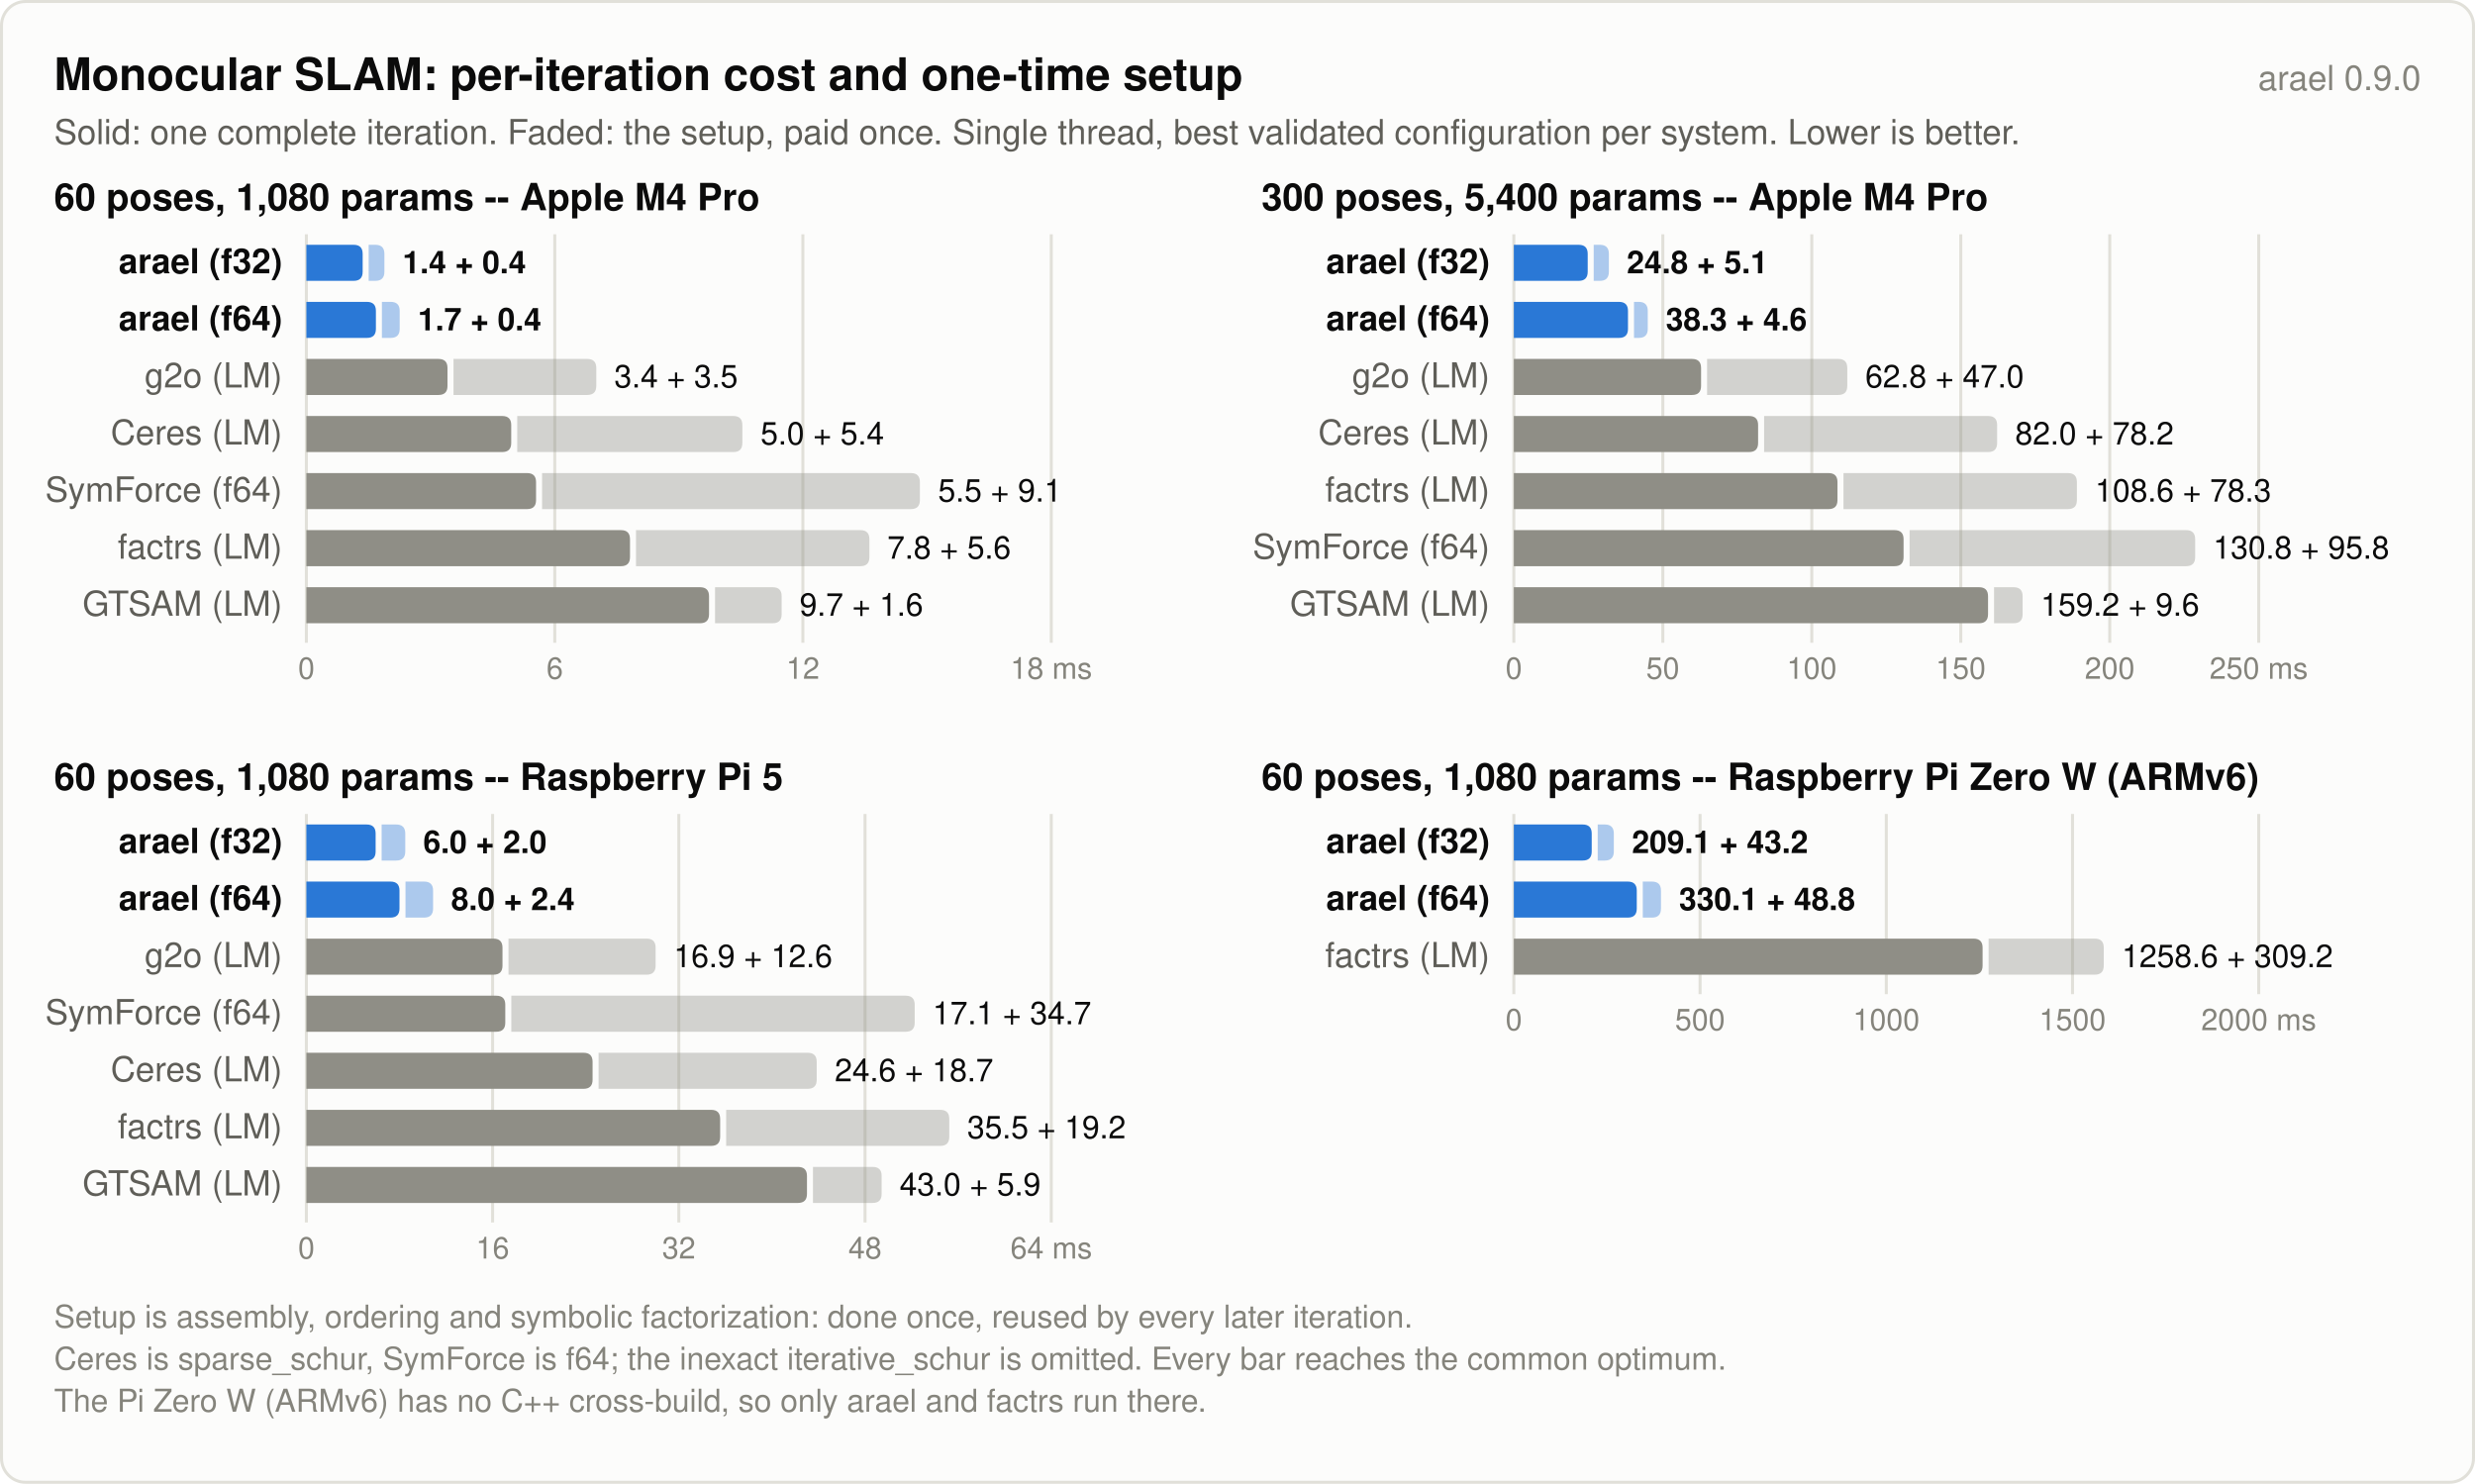
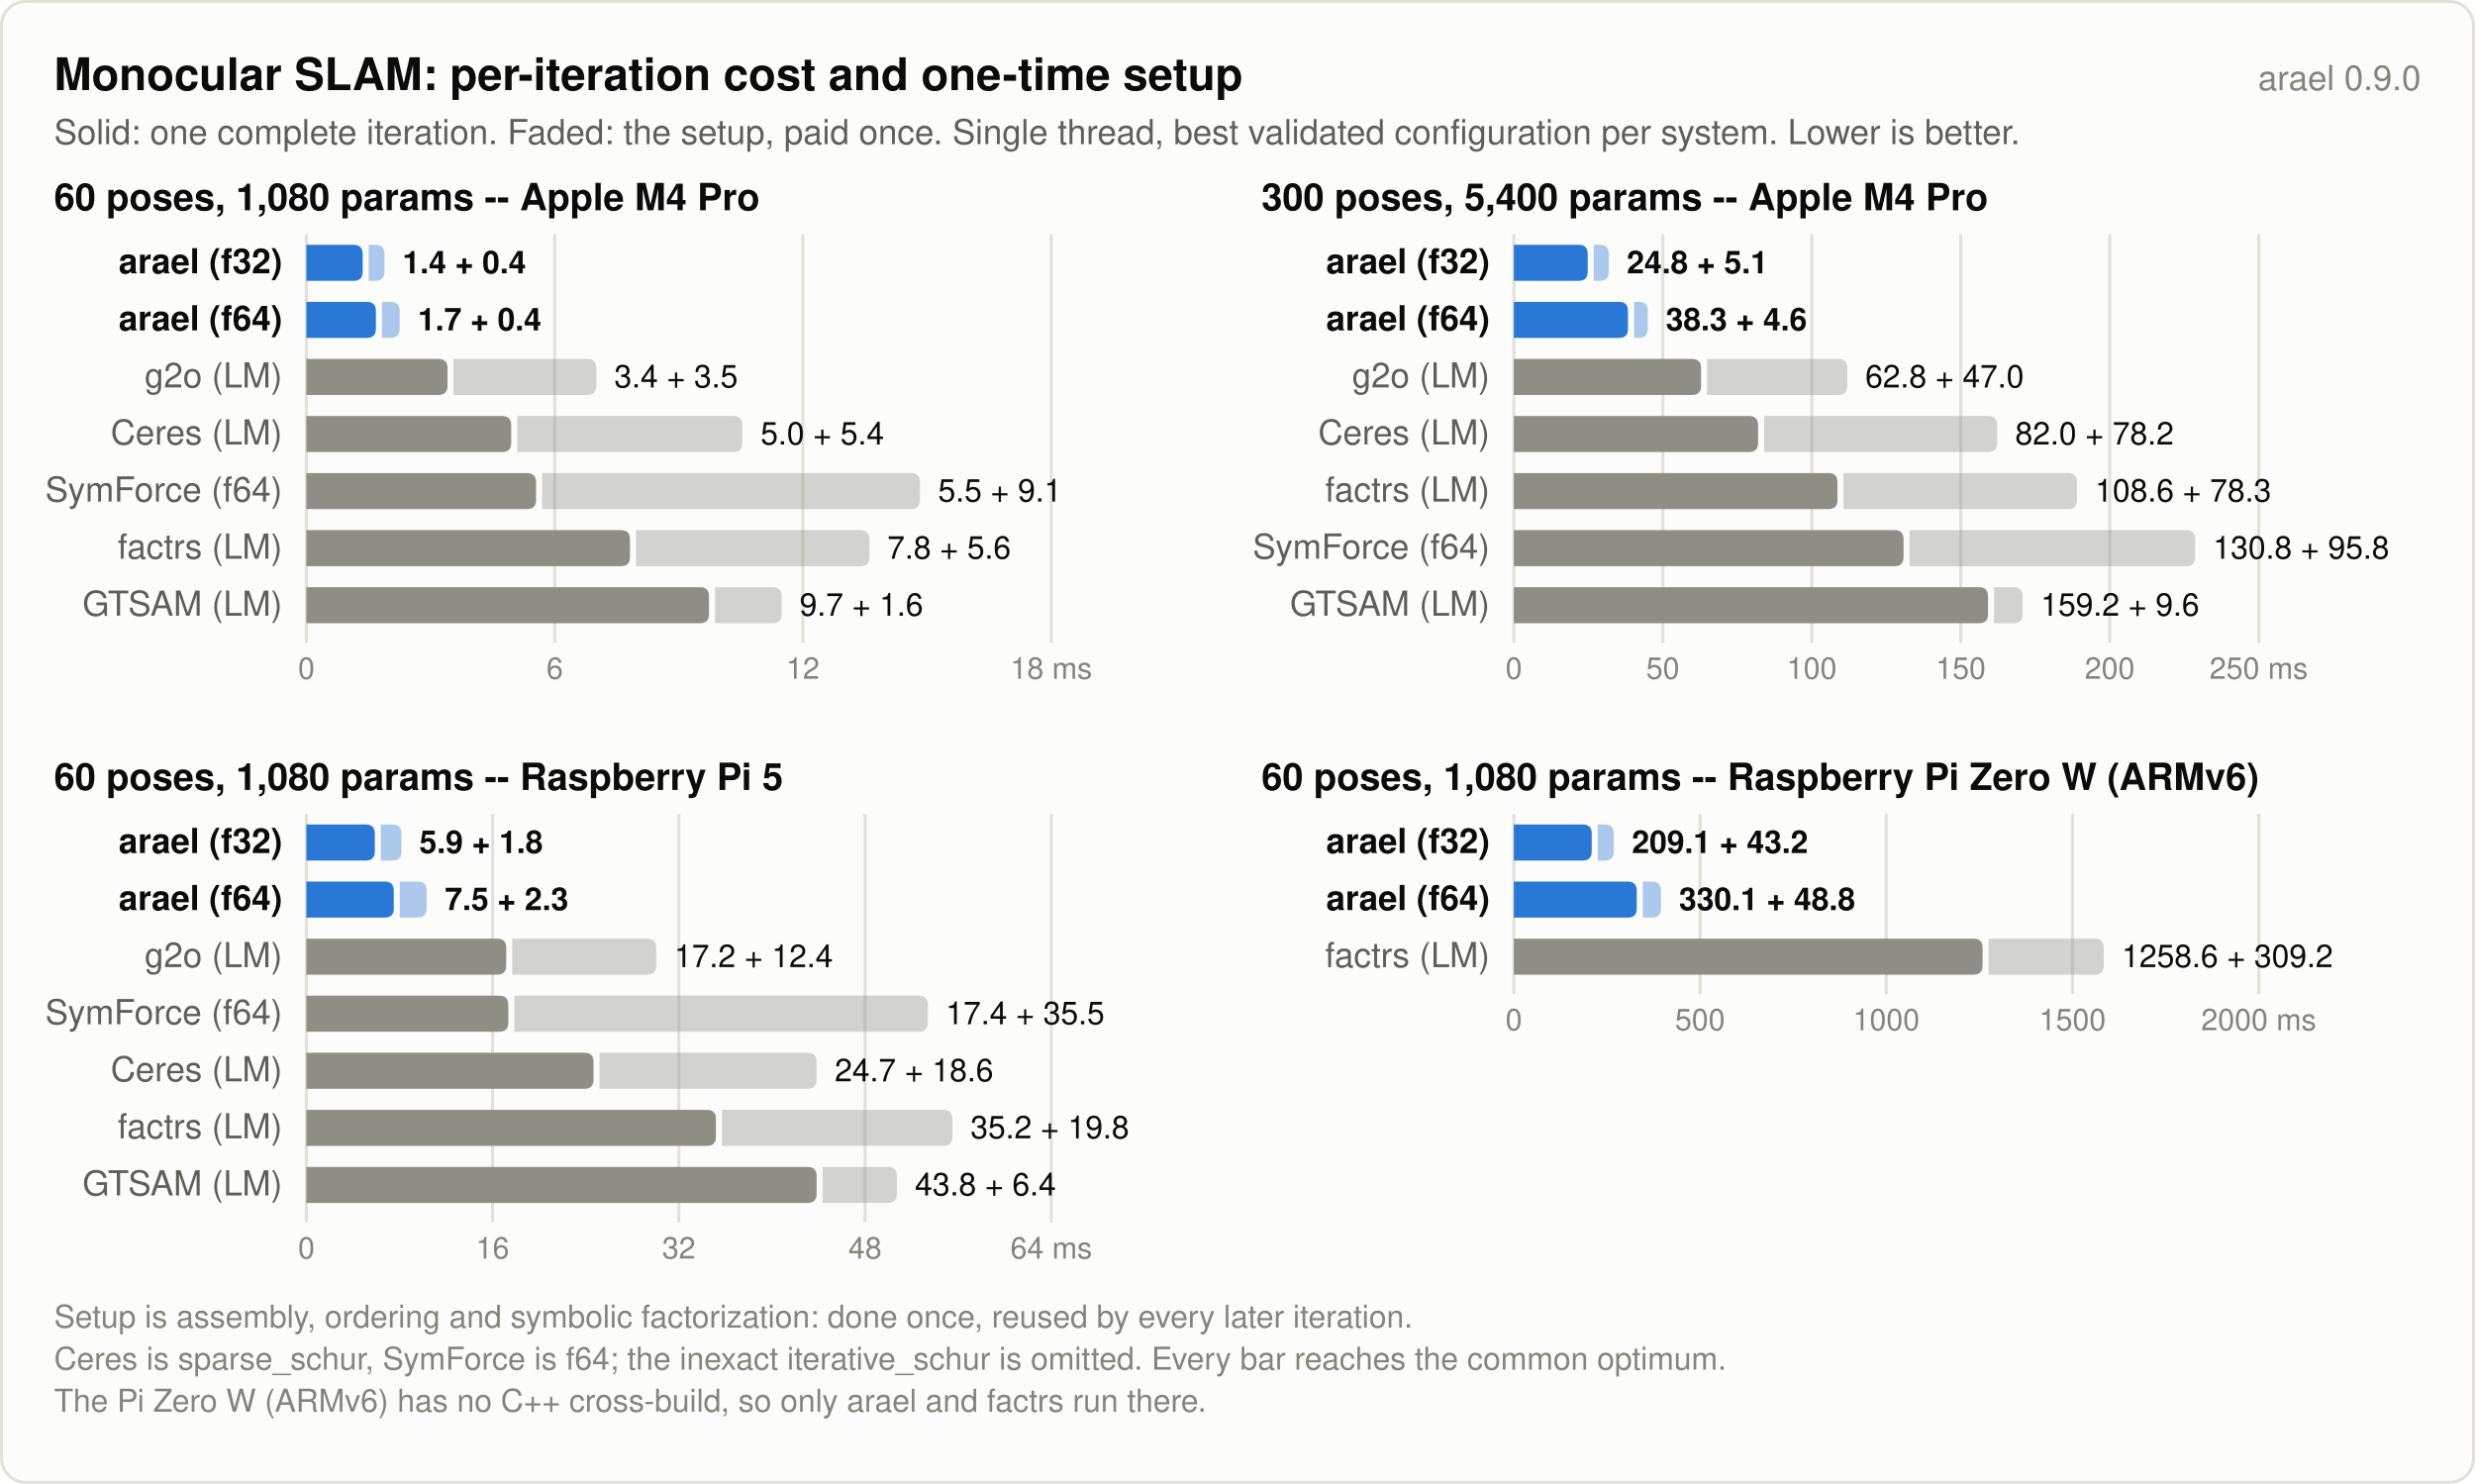
<svg xmlns="http://www.w3.org/2000/svg" width="824" height="494" viewBox="0 0 824 494" font-family="ui-sans-serif, system-ui, -apple-system, 'Segoe UI', Helvetica, Arial, sans-serif">
  <rect x="0.5" y="0.5" width="823" height="493" rx="8" fill="#fcfcfb" stroke="#e1e0d9" />
  <text x="18" y="30" font-size="15" font-weight="600" fill="#0b0b0b">Monocular SLAM: per-iteration cost and one-time setup</text>
  <text x="806" y="30" font-size="11.5" text-anchor="end" fill="#85847c">arael 0.9.0</text>
  <text x="18" y="48" font-size="11.5" fill="#5f5e58">Solid: one complete iteration. Faded: the setup, paid once. Single thread, best validated configuration per system. Lower is better.</text>
  <text x="18" y="70" font-size="12.5" font-weight="600" fill="#0b0b0b">60 poses, 1,080 params -- Apple M4 Pro</text>
  <line x1="102.0" y1="78" x2="102.0" y2="214" stroke="#e1e0d9" stroke-width="1" />
  <text x="102.0" y="226" font-size="10" text-anchor="middle" fill="#85847c">0</text>
  <line x1="184.7" y1="78" x2="184.7" y2="214" stroke="#e1e0d9" stroke-width="1" />
  <text x="184.7" y="226" font-size="10" text-anchor="middle" fill="#85847c">6</text>
  <line x1="267.3" y1="78" x2="267.3" y2="214" stroke="#e1e0d9" stroke-width="1" />
  <text x="267.3" y="226" font-size="10" text-anchor="middle" fill="#85847c">12</text>
  <line x1="350.0" y1="78" x2="350.0" y2="214" stroke="#e1e0d9" stroke-width="1" />
  <text x="350.0" y="226" font-size="10" text-anchor="middle" fill="#85847c">18 ms</text>
  <text x="94" y="91.0" font-size="11.5" text-anchor="end" font-weight="600" fill="#0b0b0b">arael (f32)</text>
  <path d="M102,81.5 L117.738,81.5 Q120.738,81.5 120.738,84.5 L120.738,90.5 Q120.738,93.5 117.738,93.5 L102,93.5 Z" fill="#2a78d6" />
  <path d="M122.738,81.5 L124.973,81.5 Q127.973,81.5 127.973,84.5 L127.973,90.5 Q127.973,93.5 124.973,93.5 L122.738,93.5 Z" fill="#2a78d6" fill-opacity="0.38" />
  <text x="134.0" y="91.0" font-size="10.5" font-weight="600" fill="#0b0b0b">1.4 + 0.4</text>
  <text x="94" y="110.0" font-size="11.5" text-anchor="end" font-weight="600" fill="#0b0b0b">arael (f64)</text>
  <path d="M102,100.5 L122.147,100.5 Q125.147,100.5 125.147,103.5 L125.147,109.5 Q125.147,112.5 122.147,112.5 L102,112.5 Z" fill="#2a78d6" />
  <path d="M127.147,100.5 L130.071,100.5 Q133.071,100.5 133.071,103.5 L133.071,109.5 Q133.071,112.5 130.071,112.5 L127.147,112.5 Z" fill="#2a78d6" fill-opacity="0.38" />
  <text x="139.1" y="110.0" font-size="10.5" font-weight="600" fill="#0b0b0b">1.7 + 0.4</text>
  <text x="94" y="129.0" font-size="11.5" text-anchor="end" fill="#5f5e58">g2o (LM)</text>
  <path d="M102,119.5 L145.982,119.5 Q148.982,119.5 148.982,122.5 L148.982,128.5 Q148.982,131.5 145.982,131.5 L102,131.5 Z" fill="#8f8e86" />
  <path d="M150.982,119.5 L195.516,119.5 Q198.516,119.5 198.516,122.5 L198.516,128.5 Q198.516,131.5 195.516,131.5 L150.982,131.5 Z" fill="#8f8e86" fill-opacity="0.38" />
  <text x="204.5" y="129.0" font-size="10.5" fill="#0b0b0b">3.4 + 3.5</text>
  <text x="94" y="148.0" font-size="11.5" text-anchor="end" fill="#5f5e58">Ceres (LM)</text>
  <path d="M102,138.5 L167.2,138.5 Q170.2,138.5 170.2,141.5 L170.2,147.5 Q170.2,150.5 167.2,150.5 L102,150.5 Z" fill="#8f8e86" />
  <path d="M172.2,138.5 L244.151,138.5 Q247.151,138.5 247.151,141.5 L247.151,147.5 Q247.151,150.5 244.151,150.5 L172.2,150.5 Z" fill="#8f8e86" fill-opacity="0.38" />
  <text x="253.2" y="148.0" font-size="10.5" fill="#0b0b0b">5.0 + 5.4</text>
  <text x="94" y="167.0" font-size="11.5" text-anchor="end" fill="#5f5e58">SymForce (f64)</text>
  <path d="M102,157.5 L175.467,157.5 Q178.467,157.5 178.467,160.5 L178.467,166.5 Q178.467,169.5 175.467,169.5 L102,169.5 Z" fill="#8f8e86" />
  <path d="M180.467,157.5 L303.258,157.5 Q306.258,157.5 306.258,160.5 L306.258,166.5 Q306.258,169.5 303.258,169.5 L180.467,169.5 Z" fill="#8f8e86" fill-opacity="0.38" />
  <text x="312.3" y="167.0" font-size="10.5" fill="#0b0b0b">5.5 + 9.1</text>
  <text x="94" y="186.0" font-size="11.5" text-anchor="end" fill="#5f5e58">factrs (LM)</text>
  <path d="M102,176.5 L206.742,176.5 Q209.742,176.5 209.742,179.5 L209.742,185.5 Q209.742,188.5 206.742,188.5 L102,188.5 Z" fill="#8f8e86" />
  <path d="M211.742,176.5 L286.449,176.5 Q289.449,176.5 289.449,179.5 L289.449,185.5 Q289.449,188.5 286.449,188.5 L211.742,188.5 Z" fill="#8f8e86" fill-opacity="0.38" />
  <text x="295.4" y="186.0" font-size="10.5" fill="#0b0b0b">7.8 + 5.6</text>
  <text x="94" y="205.0" font-size="11.5" text-anchor="end" fill="#5f5e58">GTSAM (LM)</text>
  <path d="M102,195.5 L233.058,195.5 Q236.058,195.5 236.058,198.5 L236.058,204.5 Q236.058,207.5 233.058,207.5 L102,207.5 Z" fill="#8f8e86" />
  <path d="M238.058,195.5 L257.24,195.5 Q260.24,195.5 260.24,198.5 L260.24,204.5 Q260.24,207.5 257.24,207.5 L238.058,207.5 Z" fill="#8f8e86" fill-opacity="0.38" />
  <text x="266.2" y="205.0" font-size="10.5" fill="#0b0b0b">9.7 + 1.6</text>
  <text x="420" y="70" font-size="12.5" font-weight="600" fill="#0b0b0b">300 poses, 5,400 params -- Apple M4 Pro</text>
  <line x1="504.0" y1="78" x2="504.0" y2="214" stroke="#e1e0d9" stroke-width="1" />
  <text x="504.0" y="226" font-size="10" text-anchor="middle" fill="#85847c">0</text>
  <line x1="553.6" y1="78" x2="553.6" y2="214" stroke="#e1e0d9" stroke-width="1" />
  <text x="553.6" y="226" font-size="10" text-anchor="middle" fill="#85847c">50</text>
  <line x1="603.2" y1="78" x2="603.2" y2="214" stroke="#e1e0d9" stroke-width="1" />
  <text x="603.2" y="226" font-size="10" text-anchor="middle" fill="#85847c">100</text>
  <line x1="652.8" y1="78" x2="652.8" y2="214" stroke="#e1e0d9" stroke-width="1" />
  <text x="652.8" y="226" font-size="10" text-anchor="middle" fill="#85847c">150</text>
  <line x1="702.4" y1="78" x2="702.4" y2="214" stroke="#e1e0d9" stroke-width="1" />
  <text x="702.4" y="226" font-size="10" text-anchor="middle" fill="#85847c">200</text>
  <line x1="752.0" y1="78" x2="752.0" y2="214" stroke="#e1e0d9" stroke-width="1" />
  <text x="752.0" y="226" font-size="10" text-anchor="middle" fill="#85847c">250 ms</text>
  <text x="496" y="91.0" font-size="11.5" text-anchor="end" font-weight="600" fill="#0b0b0b">arael (f32)</text>
  <path d="M504,81.5 L525.592,81.5 Q528.592,81.5 528.592,84.5 L528.592,90.5 Q528.592,93.5 525.592,93.5 L504,93.5 Z" fill="#2a78d6" />
  <path d="M530.592,81.5 L532.641,81.5 Q535.641,81.5 535.641,84.5 L535.641,90.5 Q535.641,93.5 532.641,93.5 L530.592,93.5 Z" fill="#2a78d6" fill-opacity="0.38" />
  <text x="541.6" y="91.0" font-size="10.5" font-weight="600" fill="#0b0b0b">24.8 + 5.1</text>
  <text x="496" y="110.0" font-size="11.5" text-anchor="end" font-weight="600" fill="#0b0b0b">arael (f64)</text>
  <path d="M504,100.5 L539.004,100.5 Q542.004,100.5 542.004,103.5 L542.004,109.5 Q542.004,112.5 539.004,112.5 L504,112.5 Z" fill="#2a78d6" />
  <path d="M544.004,100.5 L545.587,100.5 Q548.587,100.5 548.587,103.5 L548.587,109.5 Q548.587,112.5 545.587,112.5 L544.004,112.5 Z" fill="#2a78d6" fill-opacity="0.38" />
  <text x="554.6" y="110.0" font-size="10.5" font-weight="600" fill="#0b0b0b">38.3 + 4.6</text>
  <text x="496" y="129.0" font-size="11.5" text-anchor="end" fill="#5f5e58">g2o (LM)</text>
  <path d="M504,119.5 L563.337,119.5 Q566.337,119.5 566.337,122.5 L566.337,128.5 Q566.337,131.5 563.337,131.5 L504,131.5 Z" fill="#8f8e86" />
  <path d="M568.337,119.5 L612.011,119.5 Q615.011,119.5 615.011,122.5 L615.011,128.5 Q615.011,131.5 612.011,131.5 L568.337,131.5 Z" fill="#8f8e86" fill-opacity="0.38" />
  <text x="621.0" y="129.0" font-size="10.5" fill="#0b0b0b">62.8 + 47.0</text>
  <text x="496" y="148.0" font-size="11.5" text-anchor="end" fill="#5f5e58">Ceres (LM)</text>
  <path d="M504,138.5 L582.324,138.5 Q585.324,138.5 585.324,141.5 L585.324,147.5 Q585.324,150.5 582.324,150.5 L504,150.5 Z" fill="#8f8e86" />
  <path d="M587.324,138.5 L661.899,138.5 Q664.899,138.5 664.899,141.5 L664.899,147.5 Q664.899,150.5 661.899,150.5 L587.324,150.5 Z" fill="#8f8e86" fill-opacity="0.38" />
  <text x="670.9" y="148.0" font-size="10.5" fill="#0b0b0b">82.0 + 78.2</text>
  <text x="496" y="167.0" font-size="11.5" text-anchor="end" fill="#5f5e58">factrs (LM)</text>
  <path d="M504,157.5 L608.751,157.5 Q611.751,157.5 611.751,160.5 L611.751,166.5 Q611.751,169.5 608.751,169.5 L504,169.5 Z" fill="#8f8e86" />
  <path d="M613.751,157.5 L688.464,157.5 Q691.464,157.5 691.464,160.5 L691.464,166.5 Q691.464,169.5 688.464,169.5 L613.751,169.5 Z" fill="#8f8e86" fill-opacity="0.38" />
  <text x="697.5" y="167.0" font-size="10.5" fill="#0b0b0b">108.6 + 78.3</text>
  <text x="496" y="186.0" font-size="11.5" text-anchor="end" fill="#5f5e58">SymForce (f64)</text>
  <path d="M504,176.5 L630.754,176.5 Q633.754,176.5 633.754,179.5 L633.754,185.5 Q633.754,188.5 630.754,188.5 L504,188.5 Z" fill="#8f8e86" />
  <path d="M635.754,176.5 L727.827,176.5 Q730.827,176.5 730.827,179.5 L730.827,185.5 Q730.827,188.5 727.827,188.5 L635.754,188.5 Z" fill="#8f8e86" fill-opacity="0.38" />
  <text x="736.8" y="186.0" font-size="10.5" fill="#0b0b0b">130.8 + 95.8</text>
  <text x="496" y="205.0" font-size="11.5" text-anchor="end" fill="#5f5e58">GTSAM (LM)</text>
  <path d="M504,195.5 L658.877,195.5 Q661.877,195.5 661.877,198.5 L661.877,204.5 Q661.877,207.5 658.877,207.5 L504,207.5 Z" fill="#8f8e86" />
  <path d="M663.877,195.5 L670.39,195.5 Q673.39,195.5 673.39,198.5 L673.39,204.5 Q673.39,207.5 670.39,207.5 L663.877,207.5 Z" fill="#8f8e86" fill-opacity="0.38" />
  <text x="679.4" y="205.0" font-size="10.5" fill="#0b0b0b">159.2 + 9.6</text>
  <text x="18" y="263" font-size="12.5" font-weight="600" fill="#0b0b0b">60 poses, 1,080 params -- Raspberry Pi 5</text>
  <line x1="102.0" y1="271" x2="102.0" y2="407" stroke="#e1e0d9" stroke-width="1" />
  <text x="102.0" y="419" font-size="10" text-anchor="middle" fill="#85847c">0</text>
  <line x1="164.0" y1="271" x2="164.0" y2="407" stroke="#e1e0d9" stroke-width="1" />
  <text x="164.0" y="419" font-size="10" text-anchor="middle" fill="#85847c">16</text>
  <line x1="226.0" y1="271" x2="226.0" y2="407" stroke="#e1e0d9" stroke-width="1" />
  <text x="226.0" y="419" font-size="10" text-anchor="middle" fill="#85847c">32</text>
  <line x1="288.0" y1="271" x2="288.0" y2="407" stroke="#e1e0d9" stroke-width="1" />
  <text x="288.0" y="419" font-size="10" text-anchor="middle" fill="#85847c">48</text>
  <line x1="350.0" y1="271" x2="350.0" y2="407" stroke="#e1e0d9" stroke-width="1" />
  <text x="350.0" y="419" font-size="10" text-anchor="middle" fill="#85847c">64 ms</text>
  <text x="94" y="284.0" font-size="11.5" text-anchor="end" font-weight="600" fill="#0b0b0b">arael (f32)</text>
-   <path d="M102,274.5 L122.056,274.5 Q125.056,274.5 125.056,277.5 L125.056,283.5 Q125.056,286.5 122.056,286.5 L102,286.5 Z" fill="#2a78d6" />
-   <path d="M127.056,274.5 L131.923,274.5 Q134.923,274.5 134.923,277.5 L134.923,283.5 Q134.923,286.5 131.923,286.5 L127.056,286.5 Z" fill="#2a78d6" fill-opacity="0.38" />
-   <text x="140.9" y="284.0" font-size="10.5" font-weight="600" fill="#0b0b0b">6.0 + 2.0</text>
+   <path d="M102,274.5 L121.785,274.5 Q124.785,274.5 124.785,277.5 L124.785,283.5 Q124.785,286.5 121.785,286.5 L102,286.5 Z" fill="#2a78d6" />
+   <path d="M126.785,274.5 L130.644,274.5 Q133.644,274.5 133.644,277.5 L133.644,283.5 Q133.644,286.5 130.644,286.5 L126.785,286.5 Z" fill="#2a78d6" fill-opacity="0.38" />
+   <text x="139.6" y="284.0" font-size="10.5" font-weight="600" fill="#0b0b0b">5.9 + 1.8</text>
  <text x="94" y="303.0" font-size="11.5" text-anchor="end" font-weight="600" fill="#0b0b0b">arael (f64)</text>
-   <path d="M102,293.5 L130.0,293.5 Q133.0,293.5 133.0,296.5 L133.0,302.5 Q133.0,305.5 130.0,305.5 L102,305.5 Z" fill="#2a78d6" />
-   <path d="M135.0,293.5 L141.184,293.5 Q144.184,293.5 144.184,296.5 L144.184,302.5 Q144.184,305.5 141.184,305.5 L135.0,305.5 Z" fill="#2a78d6" fill-opacity="0.38" />
-   <text x="150.2" y="303.0" font-size="10.5" font-weight="600" fill="#0b0b0b">8.0 + 2.4</text>
+   <path d="M102,293.5 L128.101,293.5 Q131.101,293.5 131.101,296.5 L131.101,302.5 Q131.101,305.5 128.101,305.5 L102,305.5 Z" fill="#2a78d6" />
+   <path d="M133.101,293.5 L139.053,293.5 Q142.053,293.5 142.053,296.5 L142.053,302.5 Q142.053,305.5 139.053,305.5 L133.101,305.5 Z" fill="#2a78d6" fill-opacity="0.38" />
+   <text x="148.1" y="303.0" font-size="10.5" font-weight="600" fill="#0b0b0b">7.5 + 2.3</text>
  <text x="94" y="322.0" font-size="11.5" text-anchor="end" fill="#5f5e58">g2o (LM)</text>
-   <path d="M102,312.5 L164.294,312.5 Q167.294,312.5 167.294,315.5 L167.294,321.5 Q167.294,324.5 164.294,324.5 L102,324.5 Z" fill="#8f8e86" />
-   <path d="M169.294,312.5 L215.274,312.5 Q218.274,312.5 218.274,315.5 L218.274,321.5 Q218.274,324.5 215.274,324.5 L169.294,324.5 Z" fill="#8f8e86" fill-opacity="0.38" />
-   <text x="224.3" y="322.0" font-size="10.5" fill="#0b0b0b">16.9 + 12.6</text>
+   <path d="M102,312.5 L165.534,312.5 Q168.534,312.5 168.534,315.5 L168.534,321.5 Q168.534,324.5 165.534,324.5 L102,324.5 Z" fill="#8f8e86" />
+   <path d="M170.534,312.5 L215.467,312.5 Q218.467,312.5 218.467,315.5 L218.467,321.5 Q218.467,324.5 215.467,324.5 L170.534,324.5 Z" fill="#8f8e86" fill-opacity="0.38" />
+   <text x="224.5" y="322.0" font-size="10.5" fill="#0b0b0b">17.2 + 12.4</text>
  <text x="94" y="341.0" font-size="11.5" text-anchor="end" fill="#5f5e58">SymForce (f64)</text>
-   <path d="M102,331.5 L165.224,331.5 Q168.224,331.5 168.224,334.5 L168.224,340.5 Q168.224,343.5 165.224,343.5 L102,343.5 Z" fill="#8f8e86" />
-   <path d="M170.224,331.5 L301.531,331.5 Q304.531,331.5 304.531,334.5 L304.531,340.5 Q304.531,343.5 301.531,343.5 L170.224,343.5 Z" fill="#8f8e86" fill-opacity="0.38" />
-   <text x="310.5" y="341.0" font-size="10.5" fill="#0b0b0b">17.1 + 34.7</text>
+   <path d="M102,331.5 L166.231,331.5 Q169.231,331.5 169.231,334.5 L169.231,340.5 Q169.231,343.5 166.231,343.5 L102,343.5 Z" fill="#8f8e86" />
+   <path d="M171.231,331.5 L305.91,331.5 Q308.91,331.5 308.91,334.5 L308.91,340.5 Q308.91,343.5 305.91,343.5 L171.231,343.5 Z" fill="#8f8e86" fill-opacity="0.38" />
+   <text x="314.9" y="341.0" font-size="10.5" fill="#0b0b0b">17.4 + 35.5</text>
  <text x="94" y="360.0" font-size="11.5" text-anchor="end" fill="#5f5e58">Ceres (LM)</text>
-   <path d="M102,350.5 L194.286,350.5 Q197.286,350.5 197.286,353.5 L197.286,359.5 Q197.286,362.5 194.286,362.5 L102,362.5 Z" fill="#8f8e86" />
-   <path d="M199.286,350.5 L268.904,350.5 Q271.904,350.5 271.904,353.5 L271.904,359.5 Q271.904,362.5 268.904,362.5 L199.286,362.5 Z" fill="#8f8e86" fill-opacity="0.38" />
-   <text x="277.9" y="360.0" font-size="10.5" fill="#0b0b0b">24.6 + 18.7</text>
+   <path d="M102,350.5 L194.596,350.5 Q197.596,350.5 197.596,353.5 L197.596,359.5 Q197.596,362.5 194.596,362.5 L102,362.5 Z" fill="#8f8e86" />
+   <path d="M199.596,350.5 L268.865,350.5 Q271.865,350.5 271.865,353.5 L271.865,359.5 Q271.865,362.5 268.865,362.5 L199.596,362.5 Z" fill="#8f8e86" fill-opacity="0.38" />
+   <text x="277.9" y="360.0" font-size="10.5" fill="#0b0b0b">24.7 + 18.6</text>
  <text x="94" y="379.0" font-size="11.5" text-anchor="end" fill="#5f5e58">factrs (LM)</text>
-   <path d="M102,369.5 L236.756,369.5 Q239.756,369.5 239.756,372.5 L239.756,378.5 Q239.756,381.5 236.756,381.5 L102,381.5 Z" fill="#8f8e86" />
-   <path d="M241.756,369.5 L313.04,369.5 Q316.04,369.5 316.04,372.5 L316.04,378.5 Q316.04,381.5 313.04,381.5 L241.756,381.5 Z" fill="#8f8e86" fill-opacity="0.38" />
-   <text x="322.0" y="379.0" font-size="10.5" fill="#0b0b0b">35.5 + 19.2</text>
+   <path d="M102,369.5 L235.361,369.5 Q238.361,369.5 238.361,372.5 L238.361,378.5 Q238.361,381.5 235.361,381.5 L102,381.5 Z" fill="#8f8e86" />
+   <path d="M240.361,369.5 L314.086,369.5 Q317.086,369.5 317.086,372.5 L317.086,378.5 Q317.086,381.5 314.086,381.5 L240.361,381.5 Z" fill="#8f8e86" fill-opacity="0.38" />
+   <text x="323.1" y="379.0" font-size="10.5" fill="#0b0b0b">35.2 + 19.8</text>
  <text x="94" y="398.0" font-size="11.5" text-anchor="end" fill="#5f5e58">GTSAM (LM)</text>
-   <path d="M102,388.5 L265.664,388.5 Q268.664,388.5 268.664,391.5 L268.664,397.5 Q268.664,400.5 265.664,400.5 L102,400.5 Z" fill="#8f8e86" />
-   <path d="M270.664,388.5 L290.526,388.5 Q293.526,388.5 293.526,391.5 L293.526,397.5 Q293.526,400.5 290.526,400.5 L270.664,400.5 Z" fill="#8f8e86" fill-opacity="0.38" />
-   <text x="299.5" y="398.0" font-size="10.5" fill="#0b0b0b">43.0 + 5.9</text>
+   <path d="M102,388.5 L268.88,388.5 Q271.88,388.5 271.88,391.5 L271.88,397.5 Q271.88,400.5 268.88,400.5 L102,400.5 Z" fill="#8f8e86" />
+   <path d="M273.88,388.5 L295.602,388.5 Q298.602,388.5 298.602,391.5 L298.602,397.5 Q298.602,400.5 295.602,400.5 L273.88,400.5 Z" fill="#8f8e86" fill-opacity="0.38" />
+   <text x="304.6" y="398.0" font-size="10.5" fill="#0b0b0b">43.8 + 6.4</text>
  <text x="420" y="263" font-size="12.5" font-weight="600" fill="#0b0b0b">60 poses, 1,080 params -- Raspberry Pi Zero W (ARMv6)</text>
  <line x1="504.0" y1="271" x2="504.0" y2="331" stroke="#e1e0d9" stroke-width="1" />
  <text x="504.0" y="343" font-size="10" text-anchor="middle" fill="#85847c">0</text>
  <line x1="566.0" y1="271" x2="566.0" y2="331" stroke="#e1e0d9" stroke-width="1" />
  <text x="566.0" y="343" font-size="10" text-anchor="middle" fill="#85847c">500</text>
  <line x1="628.0" y1="271" x2="628.0" y2="331" stroke="#e1e0d9" stroke-width="1" />
  <text x="628.0" y="343" font-size="10" text-anchor="middle" fill="#85847c">1000</text>
  <line x1="690.0" y1="271" x2="690.0" y2="331" stroke="#e1e0d9" stroke-width="1" />
  <text x="690.0" y="343" font-size="10" text-anchor="middle" fill="#85847c">1500</text>
  <line x1="752.0" y1="271" x2="752.0" y2="331" stroke="#e1e0d9" stroke-width="1" />
  <text x="752.0" y="343" font-size="10" text-anchor="middle" fill="#85847c">2000 ms</text>
  <text x="496" y="284.0" font-size="11.5" text-anchor="end" font-weight="600" fill="#0b0b0b">arael (f32)</text>
  <path d="M504,274.5 L526.928,274.5 Q529.928,274.5 529.928,277.5 L529.928,283.5 Q529.928,286.5 526.928,286.5 L504,286.5 Z" fill="#2a78d6" />
  <path d="M531.928,274.5 L534.289,274.5 Q537.289,274.5 537.289,277.5 L537.289,283.5 Q537.289,286.5 534.289,286.5 L531.928,286.5 Z" fill="#2a78d6" fill-opacity="0.38" />
  <text x="543.3" y="284.0" font-size="10.5" font-weight="600" fill="#0b0b0b">209.1 + 43.2</text>
  <text x="496" y="303.0" font-size="11.5" text-anchor="end" font-weight="600" fill="#0b0b0b">arael (f64)</text>
  <path d="M504,293.5 L541.929,293.5 Q544.929,293.5 544.929,296.5 L544.929,302.5 Q544.929,305.5 541.929,305.5 L504,305.5 Z" fill="#2a78d6" />
  <path d="M546.929,293.5 L549.982,293.5 Q552.982,293.5 552.982,296.5 L552.982,302.5 Q552.982,305.5 549.982,305.5 L546.929,305.5 Z" fill="#2a78d6" fill-opacity="0.38" />
  <text x="559.0" y="303.0" font-size="10.5" font-weight="600" fill="#0b0b0b">330.1 + 48.8</text>
  <text x="496" y="322.0" font-size="11.5" text-anchor="end" fill="#5f5e58">factrs (LM)</text>
  <path d="M504,312.5 L657.064,312.5 Q660.064,312.5 660.064,315.5 L660.064,321.5 Q660.064,324.5 657.064,324.5 L504,324.5 Z" fill="#8f8e86" />
  <path d="M662.064,312.5 L697.403,312.5 Q700.403,312.5 700.403,315.5 L700.403,321.5 Q700.403,324.5 697.403,324.5 L662.064,324.5 Z" fill="#8f8e86" fill-opacity="0.38" />
  <text x="706.4" y="322.0" font-size="10.5" fill="#0b0b0b">1258.6 + 309.2</text>
  <text x="18" y="442" font-size="10.5" fill="#85847c">Setup is assembly, ordering and symbolic factorization: done once, reused by every later iteration.</text>
  <text x="18" y="456" font-size="10.5" fill="#85847c">Ceres is sparse_schur, SymForce is f64; the inexact iterative_schur is omitted. Every bar reaches the common optimum.</text>
  <text x="18" y="470" font-size="10.5" fill="#85847c">The Pi Zero W (ARMv6) has no C++ cross-build, so only arael and factrs run there.</text>
</svg>
